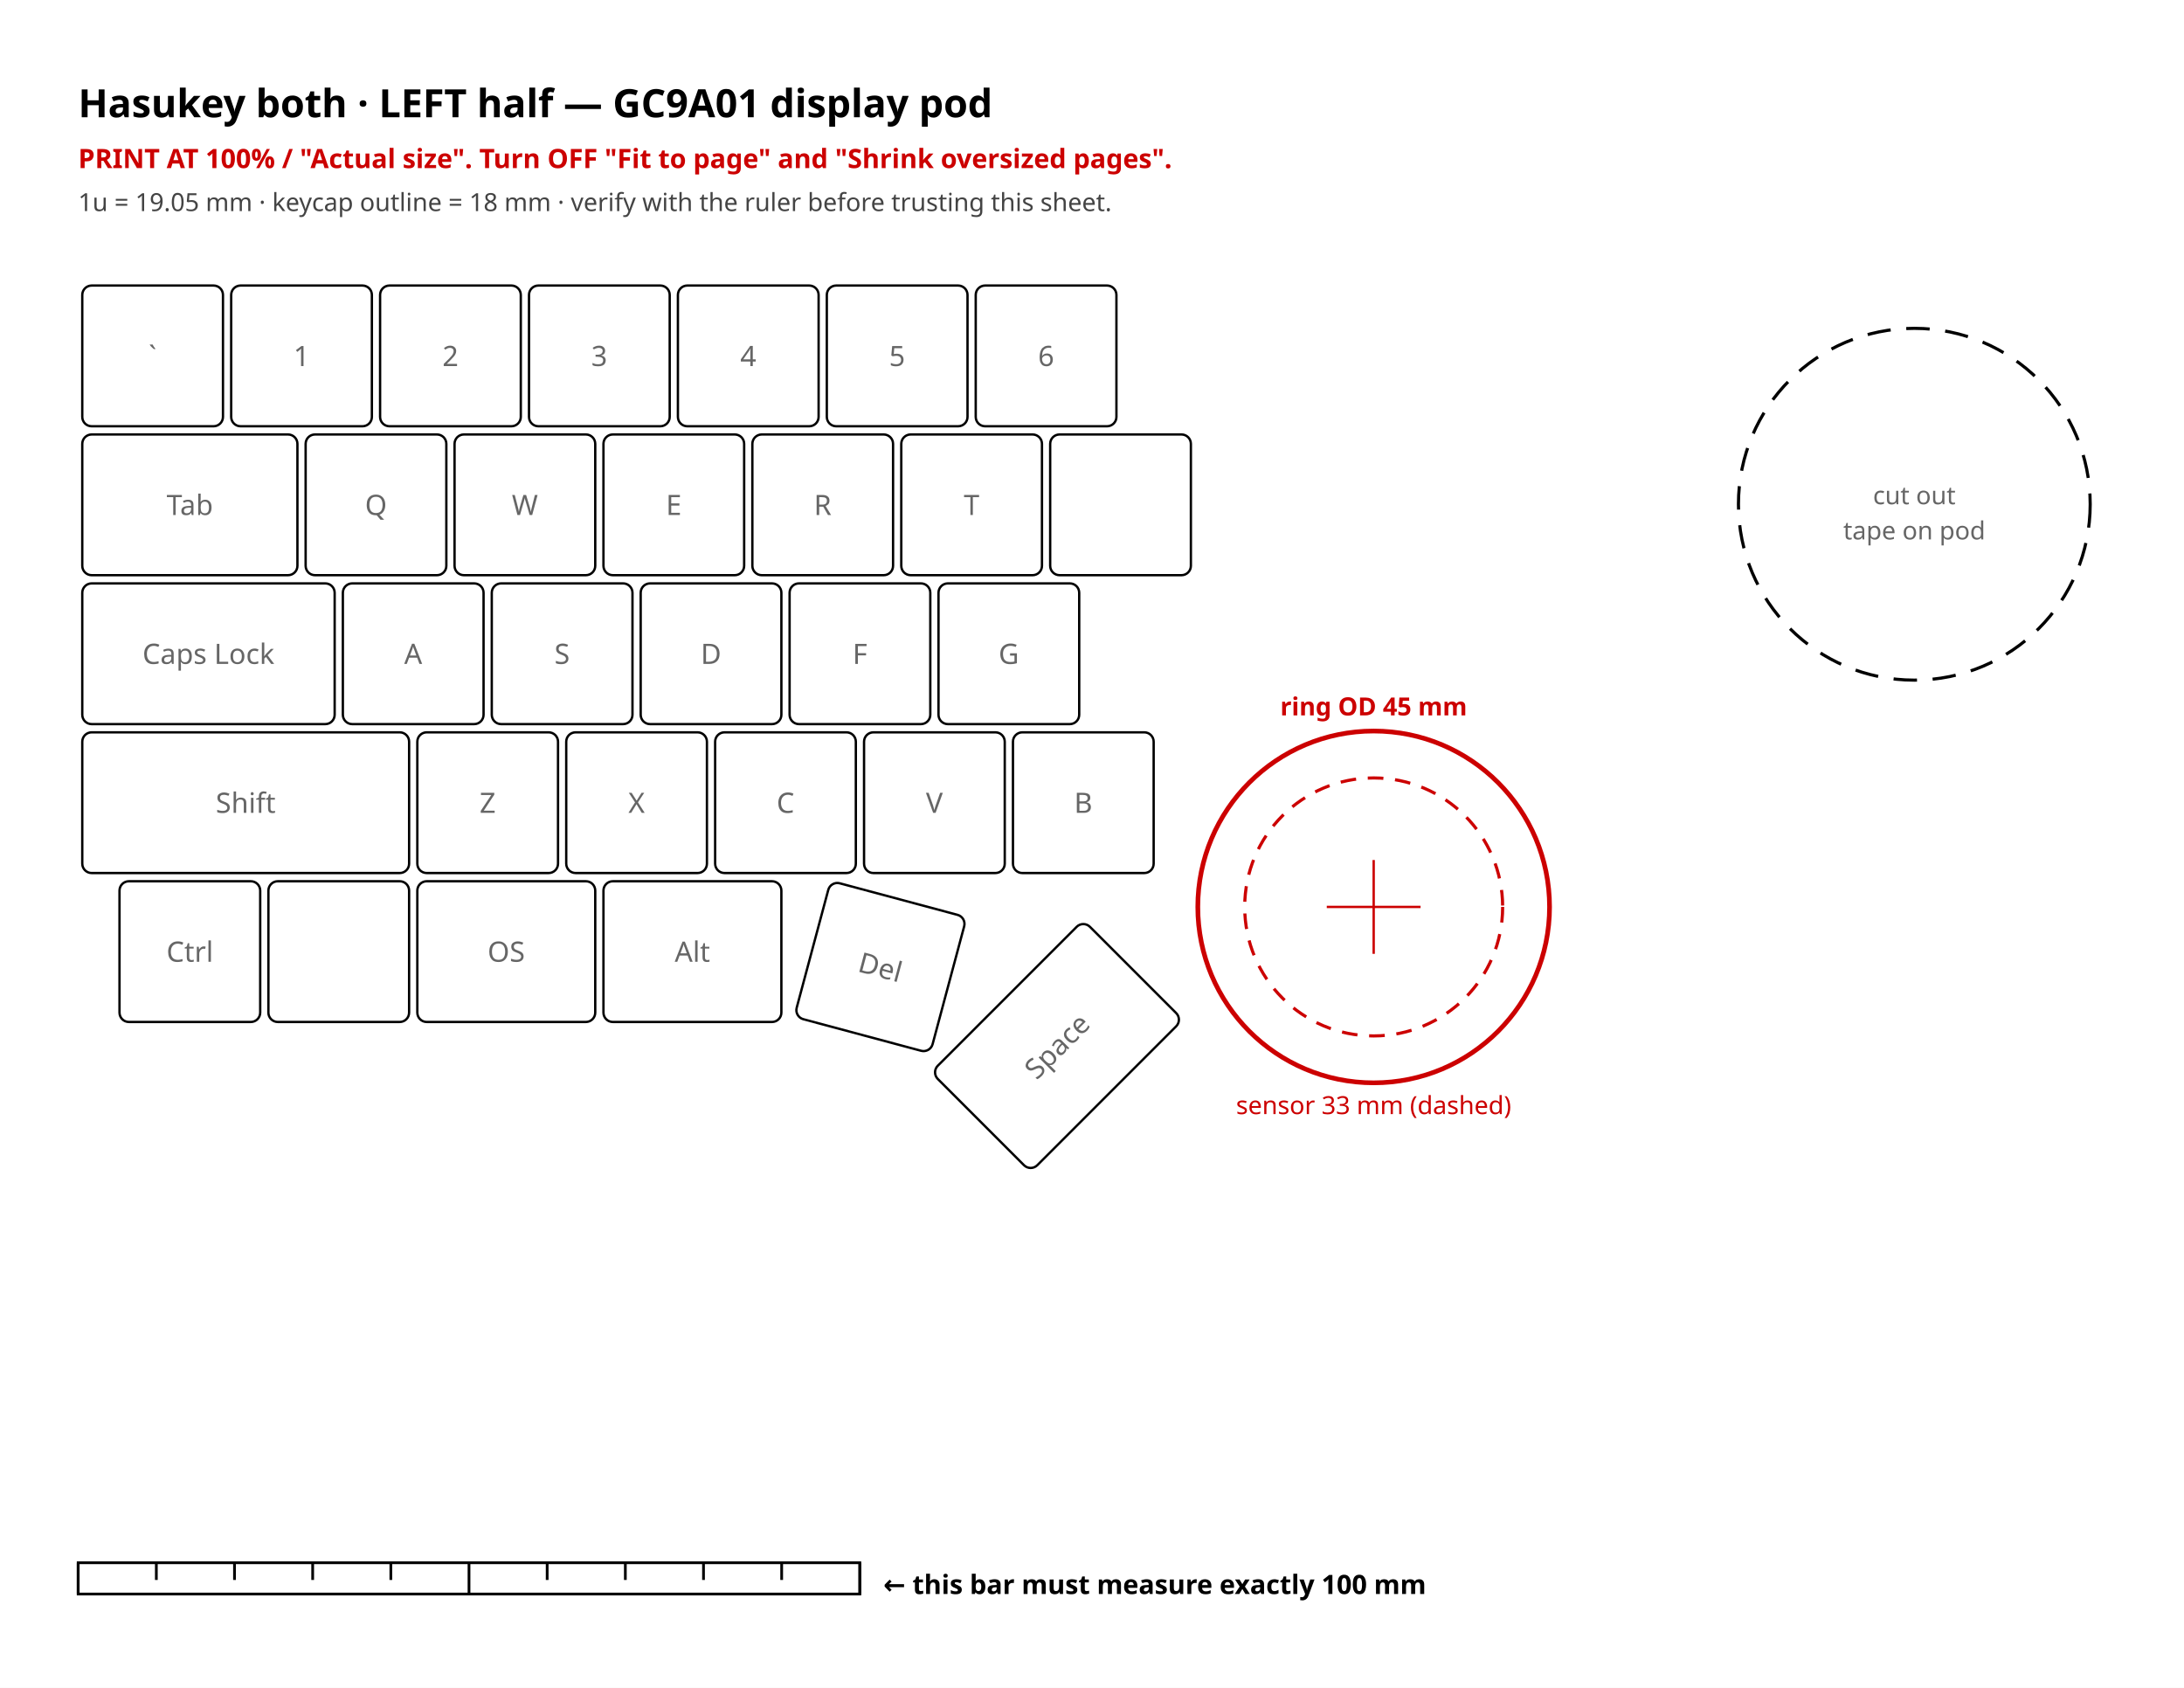
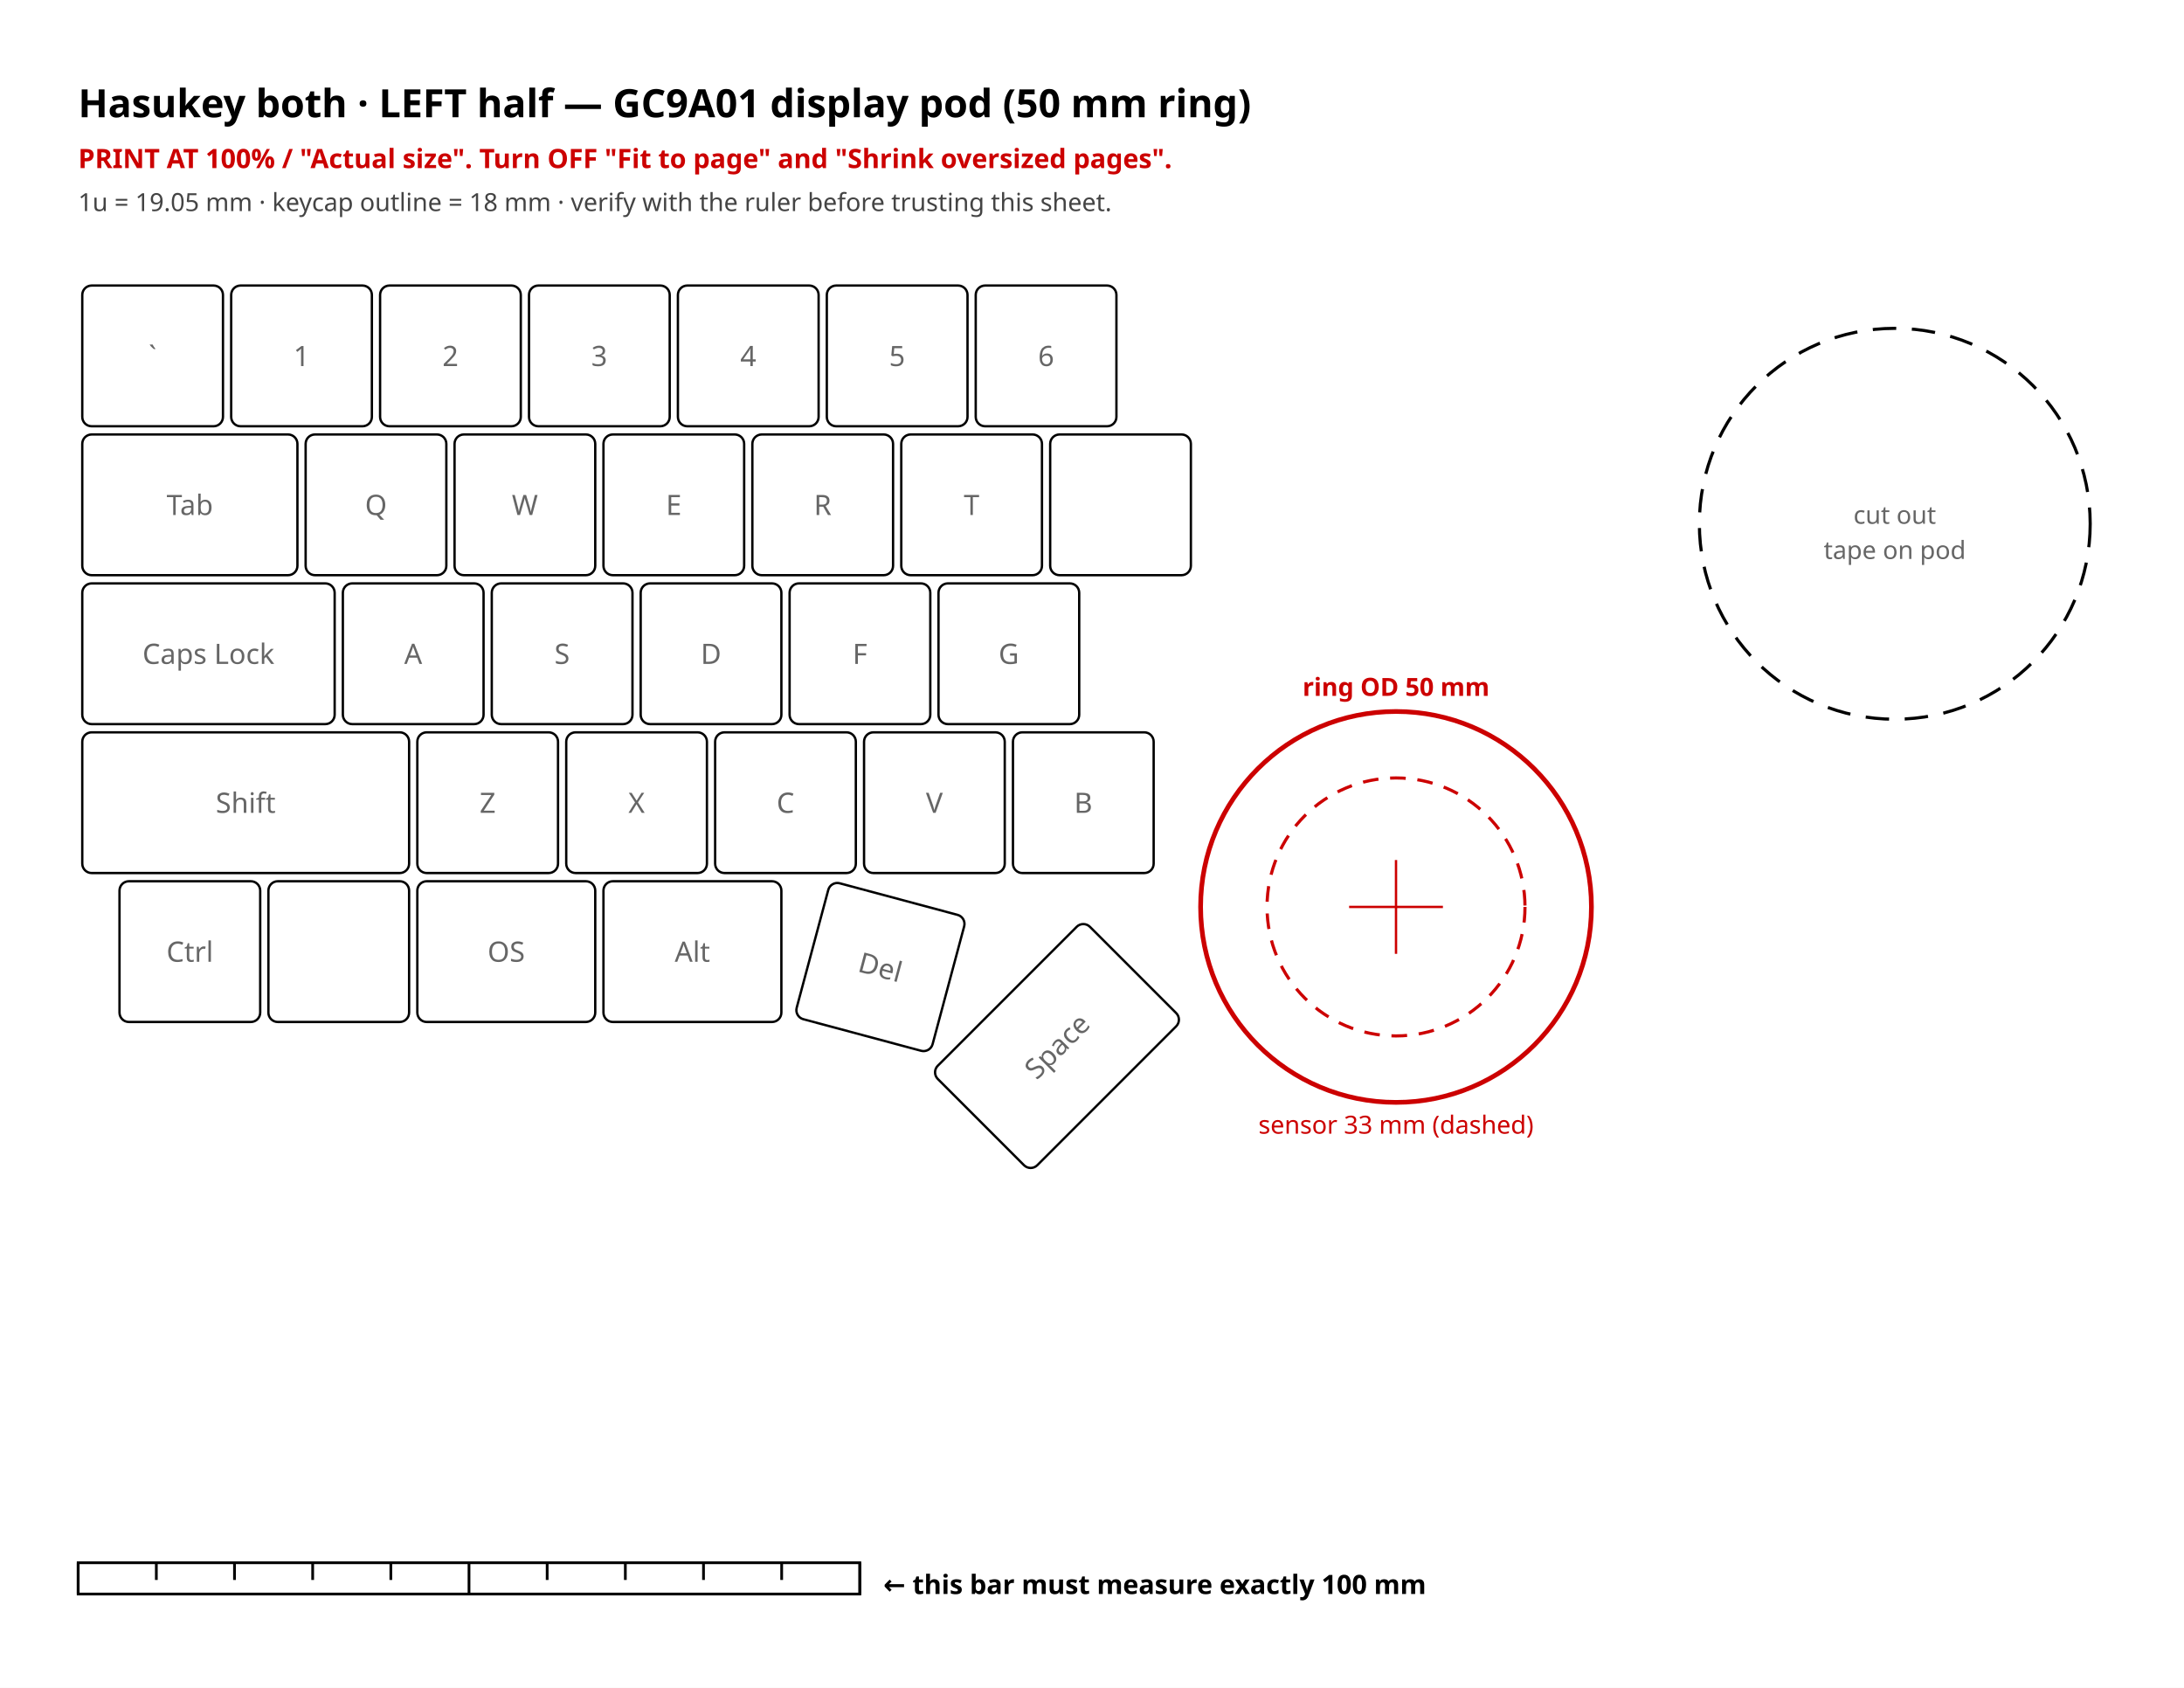
<svg xmlns="http://www.w3.org/2000/svg" width="279.4mm" height="215.9mm" viewBox="0 0 279.4 215.9" font-family="sans-serif">
  <rect width="279.4" height="215.9" fill="#ffffff" />
-   <text x="10.0" y="15.0" font-size="5" font-weight="bold" fill="#000">Hasukey both · LEFT half — GC9A01 display pod</text>
+   <text x="10.0" y="15.0" font-size="5" font-weight="bold" fill="#000">Hasukey both · LEFT half — GC9A01 display pod (50 mm ring)</text>
  <text x="10.0" y="21.5" font-size="3.4" fill="#c00" font-weight="bold">PRINT AT 100% / "Actual size". Turn OFF "Fit to page" and "Shrink oversized pages".</text>
  <text x="10.0" y="27.0" font-size="3.2" fill="#444">1u = 19.05 mm · keycap outline = 18 mm · verify with the ruler before trusting this sheet.</text>
  <rect x="10.0" y="199.9" width="100" height="4" fill="none" stroke="#000" stroke-width="0.35" />
  <line x1="10.0" y1="199.9" x2="10.0" y2="203.9" stroke="#000" stroke-width="0.35" />
  <line x1="20.0" y1="199.9" x2="20.0" y2="202.1" stroke="#000" stroke-width="0.35" />
  <line x1="30.0" y1="199.9" x2="30.0" y2="202.1" stroke="#000" stroke-width="0.35" />
  <line x1="40.0" y1="199.9" x2="40.0" y2="202.1" stroke="#000" stroke-width="0.35" />
  <line x1="50.0" y1="199.9" x2="50.0" y2="202.1" stroke="#000" stroke-width="0.35" />
  <line x1="60.0" y1="199.9" x2="60.0" y2="203.9" stroke="#000" stroke-width="0.35" />
  <line x1="70.0" y1="199.9" x2="70.0" y2="202.1" stroke="#000" stroke-width="0.35" />
  <line x1="80.0" y1="199.9" x2="80.0" y2="202.1" stroke="#000" stroke-width="0.35" />
  <line x1="90.0" y1="199.9" x2="90.0" y2="202.1" stroke="#000" stroke-width="0.35" />
  <line x1="100.0" y1="199.9" x2="100.0" y2="202.1" stroke="#000" stroke-width="0.35" />
  <line x1="110.0" y1="199.9" x2="110.0" y2="203.9" stroke="#000" stroke-width="0.35" />
  <text x="113.0" y="203.9" font-size="3.4" font-weight="bold" fill="#000">← this bar must measure exactly 100 mm</text>
  <g>
    <rect x="10.525" y="36.525" width="18.000" height="18.000" rx="1.2" fill="none" stroke="#000" stroke-width="0.3" />
    <text x="19.525" y="46.825" font-size="3.6" text-anchor="middle" fill="#666">`</text>
  </g>
  <g>
    <rect x="29.575" y="36.525" width="18.000" height="18.000" rx="1.2" fill="none" stroke="#000" stroke-width="0.3" />
    <text x="38.575" y="46.825" font-size="3.6" text-anchor="middle" fill="#666">1</text>
  </g>
  <g>
    <rect x="48.625" y="36.525" width="18.000" height="18.000" rx="1.2" fill="none" stroke="#000" stroke-width="0.3" />
    <text x="57.625" y="46.825" font-size="3.6" text-anchor="middle" fill="#666">2</text>
  </g>
  <g>
    <rect x="67.675" y="36.525" width="18.000" height="18.000" rx="1.2" fill="none" stroke="#000" stroke-width="0.3" />
    <text x="76.675" y="46.825" font-size="3.6" text-anchor="middle" fill="#666">3</text>
  </g>
  <g>
    <rect x="86.725" y="36.525" width="18.000" height="18.000" rx="1.2" fill="none" stroke="#000" stroke-width="0.3" />
    <text x="95.725" y="46.825" font-size="3.6" text-anchor="middle" fill="#666">4</text>
  </g>
  <g>
    <rect x="105.775" y="36.525" width="18.000" height="18.000" rx="1.2" fill="none" stroke="#000" stroke-width="0.3" />
    <text x="114.775" y="46.825" font-size="3.6" text-anchor="middle" fill="#666">5</text>
  </g>
  <g>
    <rect x="124.825" y="36.525" width="18.000" height="18.000" rx="1.2" fill="none" stroke="#000" stroke-width="0.3" />
    <text x="133.825" y="46.825" font-size="3.6" text-anchor="middle" fill="#666">6</text>
  </g>
  <g>
    <rect x="10.525" y="55.575" width="27.525" height="18.000" rx="1.2" fill="none" stroke="#000" stroke-width="0.3" />
    <text x="24.288" y="65.875" font-size="3.6" text-anchor="middle" fill="#666">Tab</text>
  </g>
  <g>
    <rect x="39.100" y="55.575" width="18.000" height="18.000" rx="1.2" fill="none" stroke="#000" stroke-width="0.3" />
    <text x="48.100" y="65.875" font-size="3.6" text-anchor="middle" fill="#666">Q</text>
  </g>
  <g>
    <rect x="58.150" y="55.575" width="18.000" height="18.000" rx="1.2" fill="none" stroke="#000" stroke-width="0.3" />
    <text x="67.150" y="65.875" font-size="3.6" text-anchor="middle" fill="#666">W</text>
  </g>
  <g>
    <rect x="77.200" y="55.575" width="18.000" height="18.000" rx="1.2" fill="none" stroke="#000" stroke-width="0.3" />
    <text x="86.200" y="65.875" font-size="3.6" text-anchor="middle" fill="#666">E</text>
  </g>
  <g>
    <rect x="96.250" y="55.575" width="18.000" height="18.000" rx="1.2" fill="none" stroke="#000" stroke-width="0.3" />
    <text x="105.250" y="65.875" font-size="3.6" text-anchor="middle" fill="#666">R</text>
  </g>
  <g>
    <rect x="115.300" y="55.575" width="18.000" height="18.000" rx="1.2" fill="none" stroke="#000" stroke-width="0.3" />
    <text x="124.300" y="65.875" font-size="3.6" text-anchor="middle" fill="#666">T</text>
  </g>
  <g>
    <rect x="134.350" y="55.575" width="18.000" height="18.000" rx="1.2" fill="none" stroke="#000" stroke-width="0.3" />
    <text x="143.350" y="65.875" font-size="3.6" text-anchor="middle" fill="#666" />
  </g>
  <g>
    <rect x="10.525" y="74.625" width="32.288" height="18.000" rx="1.2" fill="none" stroke="#000" stroke-width="0.3" />
    <text x="26.669" y="84.925" font-size="3.6" text-anchor="middle" fill="#666">Caps Lock</text>
  </g>
  <g>
    <rect x="43.862" y="74.625" width="18.000" height="18.000" rx="1.2" fill="none" stroke="#000" stroke-width="0.3" />
    <text x="52.862" y="84.925" font-size="3.6" text-anchor="middle" fill="#666">A</text>
  </g>
  <g>
    <rect x="62.913" y="74.625" width="18.000" height="18.000" rx="1.2" fill="none" stroke="#000" stroke-width="0.3" />
    <text x="71.912" y="84.925" font-size="3.6" text-anchor="middle" fill="#666">S</text>
  </g>
  <g>
    <rect x="81.963" y="74.625" width="18.000" height="18.000" rx="1.2" fill="none" stroke="#000" stroke-width="0.3" />
    <text x="90.963" y="84.925" font-size="3.6" text-anchor="middle" fill="#666">D</text>
  </g>
  <g>
    <rect x="101.013" y="74.625" width="18.000" height="18.000" rx="1.2" fill="none" stroke="#000" stroke-width="0.3" />
    <text x="110.013" y="84.925" font-size="3.6" text-anchor="middle" fill="#666">F</text>
  </g>
  <g>
    <rect x="120.063" y="74.625" width="18.000" height="18.000" rx="1.2" fill="none" stroke="#000" stroke-width="0.3" />
    <text x="129.062" y="84.925" font-size="3.6" text-anchor="middle" fill="#666">G</text>
  </g>
  <g>
    <rect x="10.525" y="93.675" width="41.813" height="18.000" rx="1.2" fill="none" stroke="#000" stroke-width="0.3" />
    <text x="31.431" y="103.975" font-size="3.6" text-anchor="middle" fill="#666">Shift</text>
  </g>
  <g>
    <rect x="53.388" y="93.675" width="18.000" height="18.000" rx="1.2" fill="none" stroke="#000" stroke-width="0.3" />
    <text x="62.388" y="103.975" font-size="3.6" text-anchor="middle" fill="#666">Z</text>
  </g>
  <g>
    <rect x="72.438" y="93.675" width="18.000" height="18.000" rx="1.2" fill="none" stroke="#000" stroke-width="0.3" />
    <text x="81.438" y="103.975" font-size="3.6" text-anchor="middle" fill="#666">X</text>
  </g>
  <g>
    <rect x="91.488" y="93.675" width="18.000" height="18.000" rx="1.2" fill="none" stroke="#000" stroke-width="0.3" />
    <text x="100.488" y="103.975" font-size="3.6" text-anchor="middle" fill="#666">C</text>
  </g>
  <g>
    <rect x="110.538" y="93.675" width="18.000" height="18.000" rx="1.2" fill="none" stroke="#000" stroke-width="0.3" />
    <text x="119.538" y="103.975" font-size="3.6" text-anchor="middle" fill="#666">V</text>
  </g>
  <g>
    <rect x="129.588" y="93.675" width="18.000" height="18.000" rx="1.2" fill="none" stroke="#000" stroke-width="0.3" />
    <text x="138.588" y="103.975" font-size="3.6" text-anchor="middle" fill="#666">B</text>
  </g>
  <g>
    <rect x="15.288" y="112.725" width="18.000" height="18.000" rx="1.2" fill="none" stroke="#000" stroke-width="0.3" />
    <text x="24.288" y="123.025" font-size="3.6" text-anchor="middle" fill="#666">Ctrl</text>
  </g>
  <g>
    <rect x="34.337" y="112.725" width="18.000" height="18.000" rx="1.2" fill="none" stroke="#000" stroke-width="0.3" />
    <text x="43.337" y="123.025" font-size="3.6" text-anchor="middle" fill="#666" />
  </g>
  <g>
    <rect x="53.388" y="112.725" width="22.762" height="18.000" rx="1.2" fill="none" stroke="#000" stroke-width="0.3" />
    <text x="64.769" y="123.025" font-size="3.6" text-anchor="middle" fill="#666">OS</text>
  </g>
  <g>
    <rect x="77.200" y="112.725" width="22.762" height="18.000" rx="1.2" fill="none" stroke="#000" stroke-width="0.3" />
    <text x="88.581" y="123.025" font-size="3.6" text-anchor="middle" fill="#666">Alt</text>
  </g>
  <g transform="rotate(15 124.300 116.963)">
    <rect x="105.775" y="117.488" width="18.000" height="18.000" rx="1.2" fill="none" stroke="#000" stroke-width="0.3" />
    <text x="114.775" y="127.788" font-size="3.6" text-anchor="middle" fill="#666">Del</text>
  </g>
  <g transform="rotate(-45 138.588 116.963)">
    <rect x="110.538" y="117.488" width="27.525" height="18.000" rx="1.2" fill="none" stroke="#000" stroke-width="0.3" />
    <text x="124.300" y="127.788" font-size="3.6" text-anchor="middle" fill="#666">Space</text>
  </g>
-   <circle cx="175.735" cy="116.010" r="22.500" fill="none" stroke="#c00" stroke-width="0.6" />
-   <circle cx="175.735" cy="116.010" r="16.500" fill="none" stroke="#c00" stroke-width="0.4" stroke-dasharray="2 1.5" />
-   <line x1="169.735" y1="116.010" x2="181.735" y2="116.010" stroke="#c00" stroke-width="0.3" />
-   <line x1="175.735" y1="110.010" x2="175.735" y2="122.010" stroke="#c00" stroke-width="0.3" />
-   <text x="175.735" y="91.510" font-size="3.2" text-anchor="middle" fill="#c00" font-weight="bold">ring OD 45 mm</text>
-   <text x="175.735" y="142.510" font-size="3.2" text-anchor="middle" fill="#c00">sensor 33 mm (dashed)</text>
-   <circle cx="244.900" cy="64.500" r="22.500" fill="none" stroke="#000" stroke-width="0.4" stroke-dasharray="3 2" />
-   <text x="244.900" y="64.500" font-size="3.2" text-anchor="middle" fill="#666">cut out</text>
-   <text x="244.900" y="69.000" font-size="3.2" text-anchor="middle" fill="#666">tape on pod</text>
+   <circle cx="178.593" cy="116.010" r="25.000" fill="none" stroke="#c00" stroke-width="0.6" />
+   <circle cx="178.593" cy="116.010" r="16.500" fill="none" stroke="#c00" stroke-width="0.4" stroke-dasharray="2 1.5" />
+   <line x1="172.593" y1="116.010" x2="184.593" y2="116.010" stroke="#c00" stroke-width="0.3" />
+   <line x1="178.593" y1="110.010" x2="178.593" y2="122.010" stroke="#c00" stroke-width="0.3" />
+   <text x="178.593" y="89.010" font-size="3.2" text-anchor="middle" fill="#c00" font-weight="bold">ring OD 50 mm</text>
+   <text x="178.593" y="145.010" font-size="3.2" text-anchor="middle" fill="#c00">sensor 33 mm (dashed)</text>
+   <circle cx="242.400" cy="67.000" r="25.000" fill="none" stroke="#000" stroke-width="0.4" stroke-dasharray="3 2" />
+   <text x="242.400" y="67.000" font-size="3.2" text-anchor="middle" fill="#666">cut out</text>
+   <text x="242.400" y="71.500" font-size="3.2" text-anchor="middle" fill="#666">tape on pod</text>
</svg>
